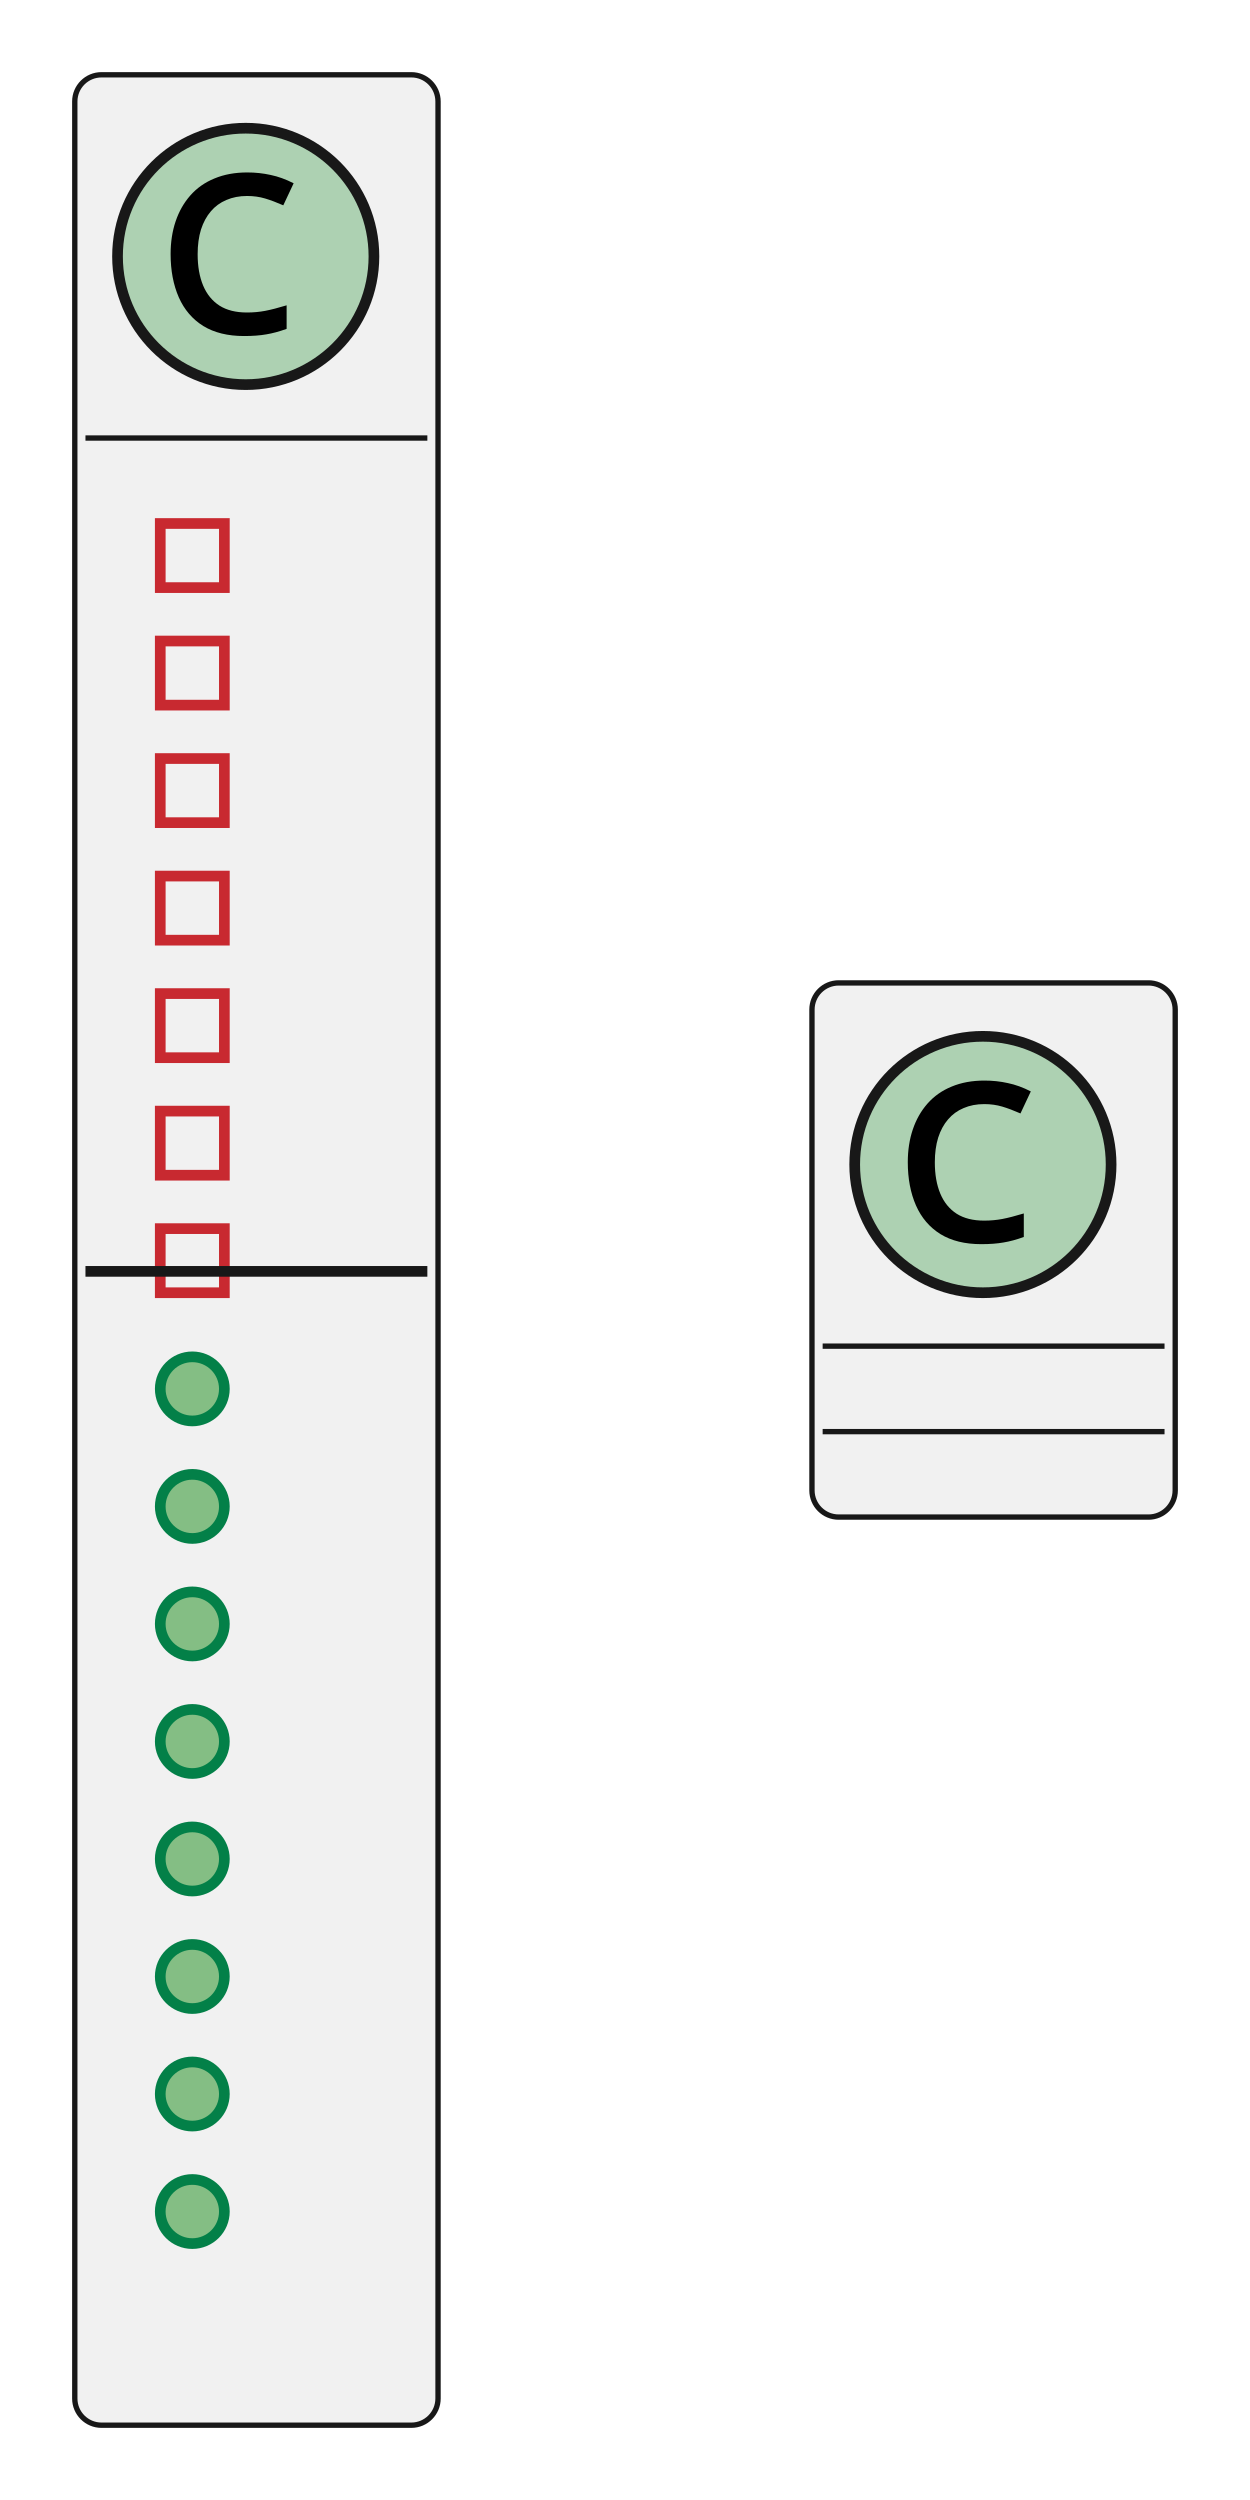
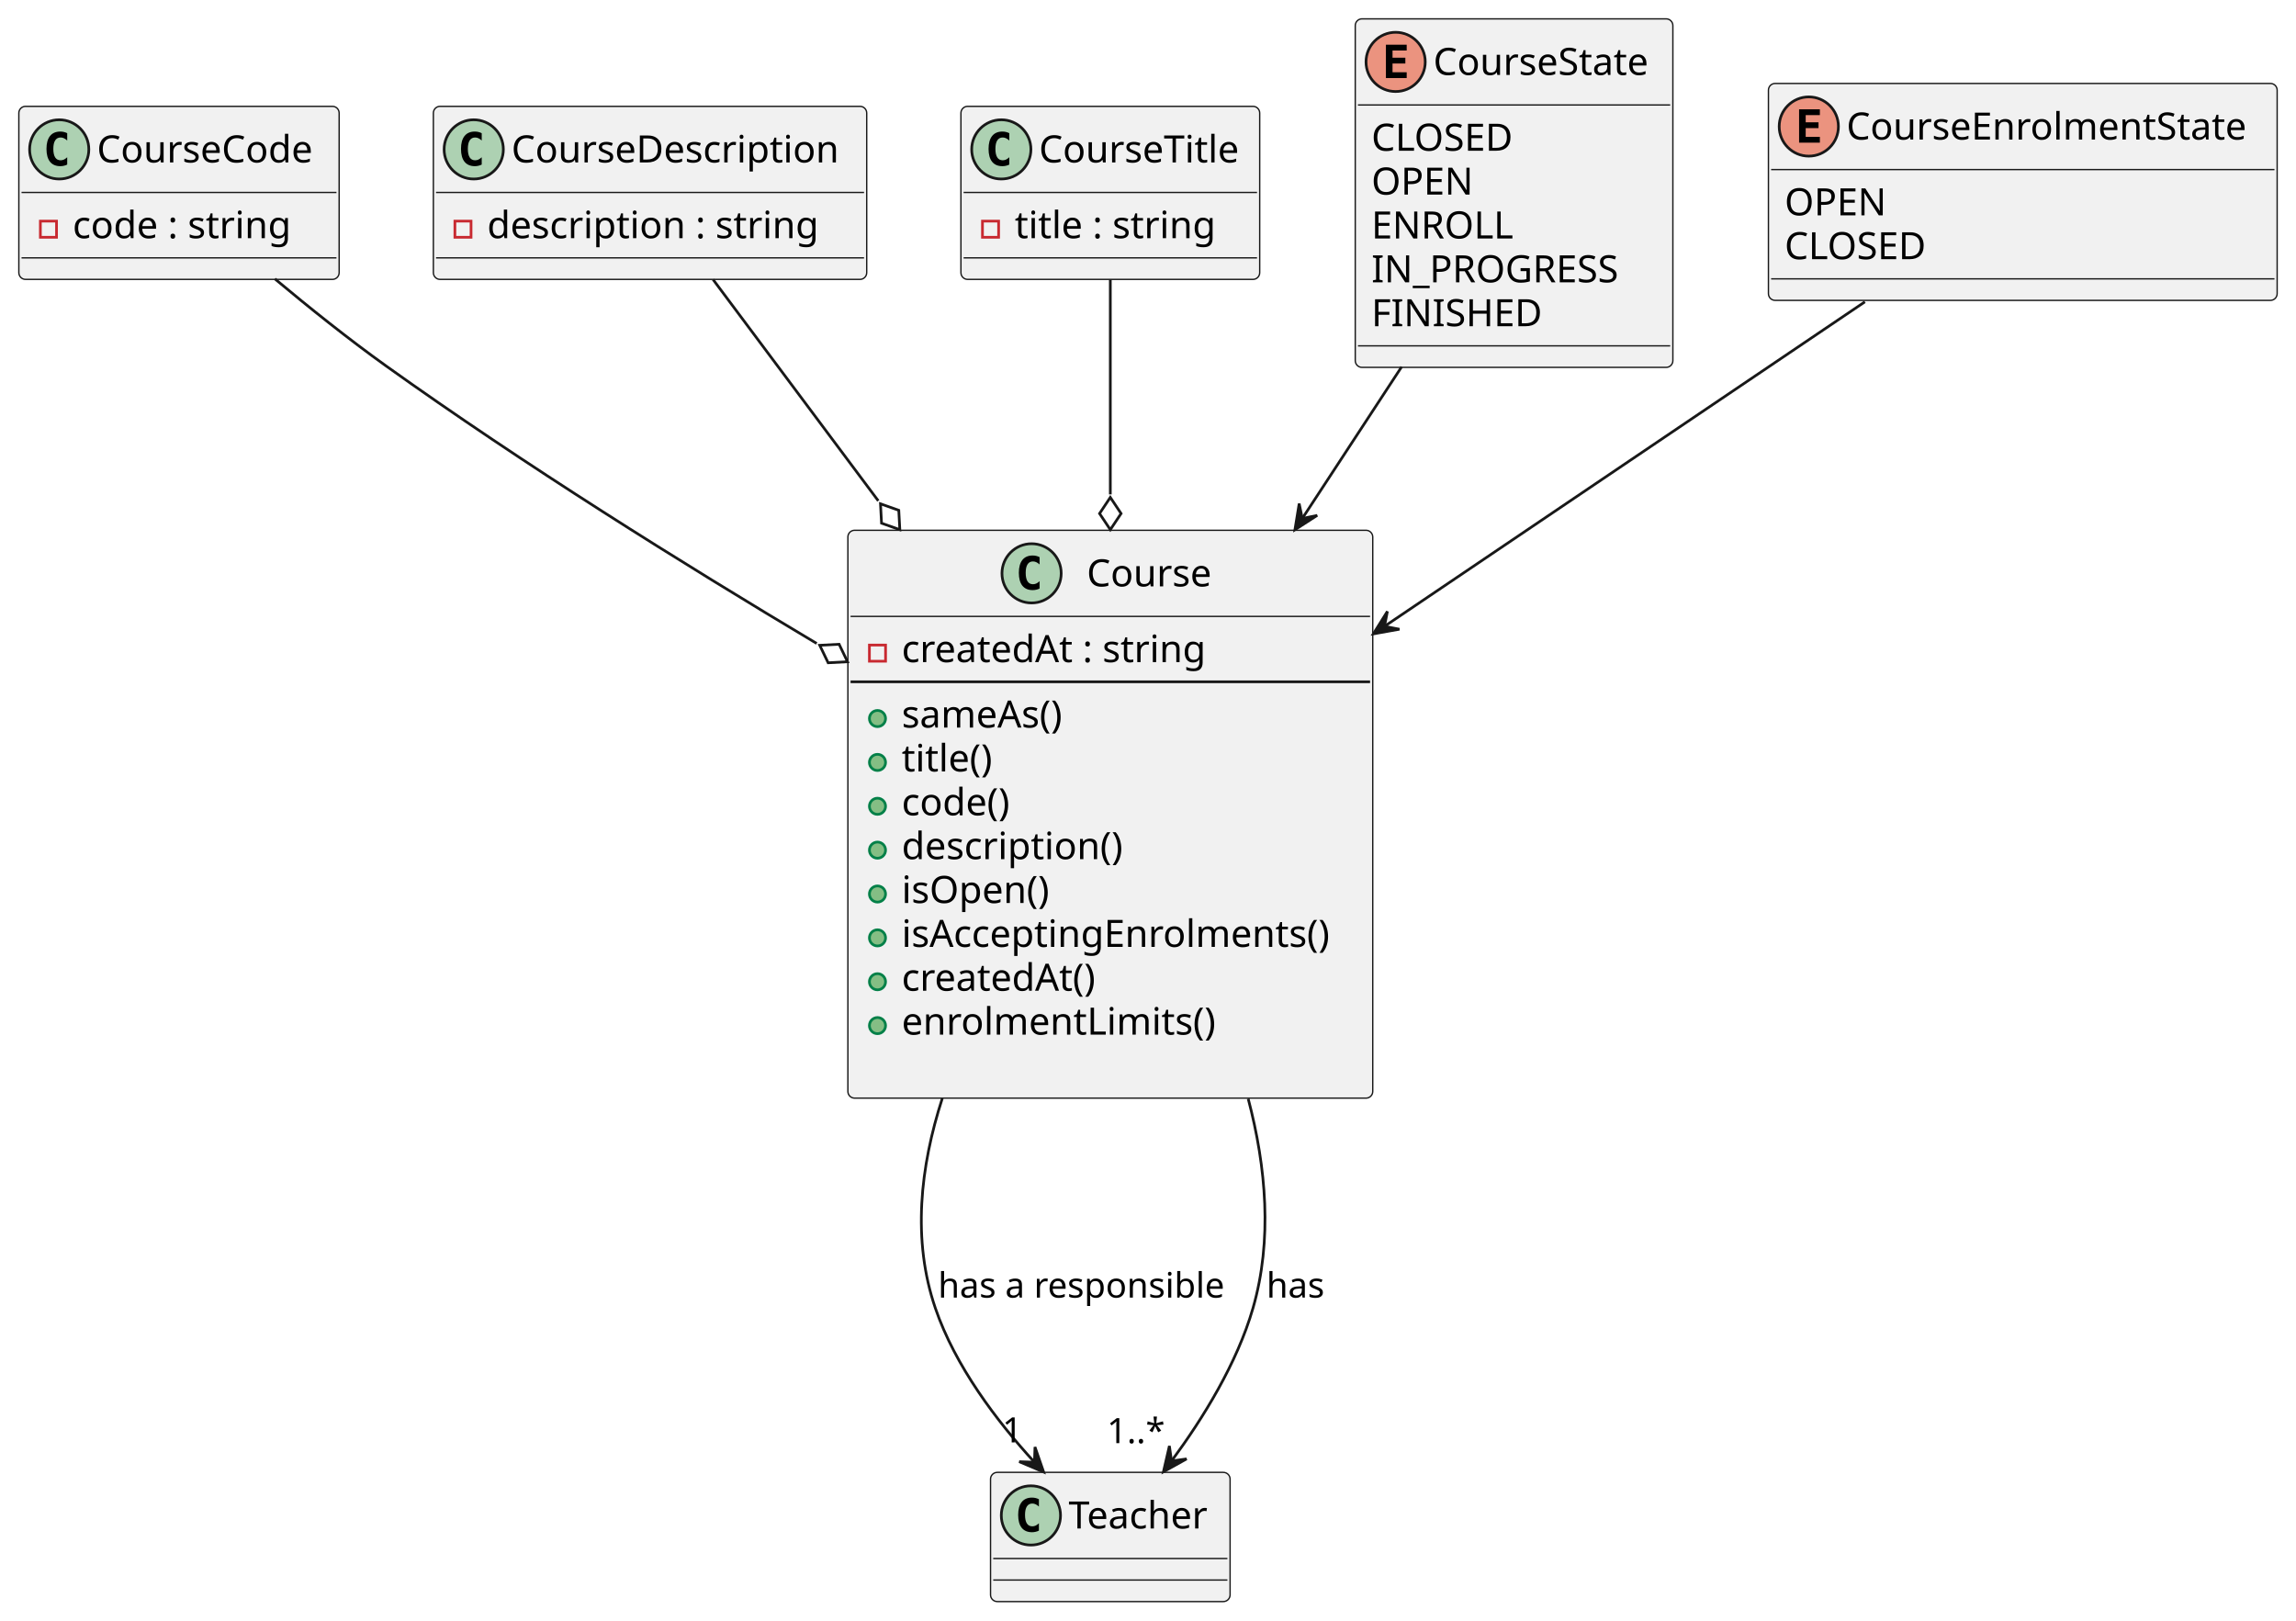
- <svg xmlns="http://www.w3.org/2000/svg" contentStyleType="text/css" height="234px" preserveAspectRatio="none" style="width:117px;height:234px;background:#FFFFFF;" version="1.1" viewBox="0 0 117 234" width="117px" zoomAndPan="magnify">
+ <svg xmlns="http://www.w3.org/2000/svg" contentStyleType="text/css" height="602px" preserveAspectRatio="none" style="width:853px;height:602px;background:#FFFFFF;" version="1.1" viewBox="0 0 853 602" width="853px" zoomAndPan="magnify">
  <defs />
  <g>
    <g id="elem_Course">
-       <rect codeLine="3" fill="#F1F1F1" height="220" id="Course" rx="2.5" ry="2.5" style="stroke:#181818;stroke-width:0.5;" width="34" x="7" y="7" />
-       <ellipse cx="23" cy="24" fill="#ADD1B2" rx="12" ry="12" style="stroke:#181818;stroke-width:1.0;" />
-       <path d="M23.125,18.344 Q22.047,18.344 21.188,18.719 Q20.328,19.078 19.734,19.781 Q19.141,20.469 18.812,21.484 Q18.5,22.5 18.5,23.797 Q18.5,25.5 19.016,26.734 Q19.531,27.953 20.547,28.609 Q21.562,29.25 23.109,29.25 Q24.016,29.25 24.828,29.094 Q25.641,28.938 26.828,28.578 L26.828,30.781 Q25.797,31.156 24.922,31.297 Q24.047,31.453 22.844,31.453 Q20.562,31.453 19.031,30.516 Q17.5,29.562 16.734,27.828 Q15.969,26.078 15.969,23.781 Q15.969,22.109 16.438,20.719 Q16.906,19.328 17.812,18.297 Q18.734,17.25 20.078,16.703 Q21.422,16.141 23.141,16.141 Q24.281,16.141 25.328,16.375 Q26.391,16.594 27.484,17.156 L26.516,19.219 Q25.594,18.812 24.812,18.578 Q24.031,18.344 23.125,18.344 Z " fill="#000000" />
-       <text fill="#000000" font-family="sans-serif" font-size="0" lengthAdjust="spacing" textLength="0" x="38" y="19">Course</text>
-       <line style="stroke:#181818;stroke-width:0.5;" x1="8" x2="40" y1="41" y2="41" />
-       <rect fill="none" height="6" style="stroke:#C82930;stroke-width:1.0;" width="6" x="15" y="49" />
-       <text fill="#000000" font-family="sans-serif" font-size="0" lengthAdjust="spacing" textLength="0" x="28" y="45.5">code : number</text>
-       <rect fill="none" height="6" style="stroke:#C82930;stroke-width:1.0;" width="6" x="15" y="60" />
-       <text fill="#000000" font-family="sans-serif" font-size="0" lengthAdjust="spacing" textLength="0" x="28" y="56.5">title : string</text>
-       <rect fill="none" height="6" style="stroke:#C82930;stroke-width:1.0;" width="6" x="15" y="71" />
-       <text fill="#000000" font-family="sans-serif" font-size="0" lengthAdjust="spacing" textLength="0" x="28" y="67.5">description : string</text>
-       <rect fill="none" height="6" style="stroke:#C82930;stroke-width:1.0;" width="6" x="15" y="82" />
-       <text fill="#000000" font-family="sans-serif" font-size="0" lengthAdjust="spacing" textLength="0" x="28" y="78.5">enrolmentLimits : number</text>
-       <rect fill="none" height="6" style="stroke:#C82930;stroke-width:1.0;" width="6" x="15" y="93" />
-       <text fill="#000000" font-family="sans-serif" font-size="0" lengthAdjust="spacing" textLength="0" x="28" y="89.5">isOpen : boolean</text>
-       <rect fill="none" height="6" style="stroke:#C82930;stroke-width:1.0;" width="6" x="15" y="104" />
-       <text fill="#000000" font-family="sans-serif" font-size="0" lengthAdjust="spacing" textLength="0" x="28" y="100.5">isAcceptingEnrolments : boolean</text>
-       <rect fill="none" height="6" style="stroke:#C82930;stroke-width:1.0;" width="6" x="15" y="115" />
-       <text fill="#000000" font-family="sans-serif" font-size="0" lengthAdjust="spacing" textLength="0" x="28" y="111.5">createdAt : string</text>
-       <line style="stroke:#181818;stroke-width:1.0;" x1="8" x2="40" y1="119" y2="119" />
-       <ellipse cx="18" cy="130" fill="#84BE84" rx="3" ry="3" style="stroke:#038048;stroke-width:1.0;" />
-       <text fill="#000000" font-family="sans-serif" font-size="0" lengthAdjust="spacing" textLength="0" x="28" y="123.5">sameAs()</text>
-       <ellipse cx="18" cy="141" fill="#84BE84" rx="3" ry="3" style="stroke:#038048;stroke-width:1.0;" />
-       <text fill="#000000" font-family="sans-serif" font-size="0" lengthAdjust="spacing" textLength="0" x="28" y="134.5">title()</text>
-       <ellipse cx="18" cy="152" fill="#84BE84" rx="3" ry="3" style="stroke:#038048;stroke-width:1.0;" />
-       <text fill="#000000" font-family="sans-serif" font-size="0" lengthAdjust="spacing" textLength="0" x="28" y="145.5">code()</text>
-       <ellipse cx="18" cy="163" fill="#84BE84" rx="3" ry="3" style="stroke:#038048;stroke-width:1.0;" />
-       <text fill="#000000" font-family="sans-serif" font-size="0" lengthAdjust="spacing" textLength="0" x="28" y="156.5">description()</text>
-       <ellipse cx="18" cy="174" fill="#84BE84" rx="3" ry="3" style="stroke:#038048;stroke-width:1.0;" />
-       <text fill="#000000" font-family="sans-serif" font-size="0" lengthAdjust="spacing" textLength="0" x="28" y="167.5">isOpen()</text>
-       <ellipse cx="18" cy="185" fill="#84BE84" rx="3" ry="3" style="stroke:#038048;stroke-width:1.0;" />
-       <text fill="#000000" font-family="sans-serif" font-size="0" lengthAdjust="spacing" textLength="0" x="28" y="178.5">isAcceptingEnrolments()</text>
-       <ellipse cx="18" cy="196" fill="#84BE84" rx="3" ry="3" style="stroke:#038048;stroke-width:1.0;" />
-       <text fill="#000000" font-family="sans-serif" font-size="0" lengthAdjust="spacing" textLength="0" x="28" y="189.5">createdAt()</text>
-       <ellipse cx="18" cy="207" fill="#84BE84" rx="3" ry="3" style="stroke:#038048;stroke-width:1.0;" />
-       <text fill="#000000" font-family="sans-serif" font-size="0" lengthAdjust="spacing" textLength="0" x="28" y="200.5">enrolmentLimits()</text>
-       <text fill="#000000" font-family="sans-serif" font-size="0" lengthAdjust="spacing" textLength="0" x="28" y="211"> </text>
-       <text fill="#000000" font-family="sans-serif" font-size="0" lengthAdjust="spacing" textLength="0" x="28" y="221"> </text>
+       <rect codeLine="2" fill="#F1F1F1" height="210.969" id="Course" rx="2.5" ry="2.5" style="stroke:#181818;stroke-width:0.5;" width="195" x="315" y="197" />
+       <ellipse cx="383.25" cy="213" fill="#ADD1B2" rx="11" ry="11" style="stroke:#181818;stroke-width:1.0;" />
+       <path d="M386.219,218.641 Q385.641,218.938 385,219.078 Q384.359,219.234 383.656,219.234 Q381.156,219.234 379.828,217.594 Q378.516,215.938 378.516,212.812 Q378.516,209.688 379.828,208.031 Q381.156,206.375 383.656,206.375 Q384.359,206.375 385,206.531 Q385.656,206.688 386.219,206.984 L386.219,209.703 Q385.594,209.125 385,208.859 Q384.406,208.578 383.781,208.578 Q382.438,208.578 381.75,209.656 Q381.062,210.719 381.062,212.812 Q381.062,214.906 381.75,215.984 Q382.438,217.047 383.781,217.047 Q384.406,217.047 385,216.781 Q385.594,216.5 386.219,215.922 L386.219,218.641 Z " fill="#000000" />
+       <text fill="#000000" font-family="sans-serif" font-size="14" lengthAdjust="spacing" textLength="50" x="403.75" y="217.847">Course</text>
+       <line style="stroke:#181818;stroke-width:0.5;" x1="316" x2="509" y1="229" y2="229" />
+       <rect fill="none" height="6" style="stroke:#C82930;stroke-width:1.0;" width="6" x="323" y="239.648" />
+       <text fill="#000000" font-family="sans-serif" font-size="14" lengthAdjust="spacing" textLength="119" x="335" y="245.995">createdAt : string</text>
+       <line style="stroke:#181818;stroke-width:1.0;" x1="316" x2="509" y1="253.297" y2="253.297" />
+       <ellipse cx="326" cy="266.945" fill="#84BE84" rx="3" ry="3" style="stroke:#038048;stroke-width:1.0;" />
+       <text fill="#000000" font-family="sans-serif" font-size="14" lengthAdjust="spacing" textLength="65" x="335" y="270.292">sameAs()</text>
+       <ellipse cx="326" cy="283.242" fill="#84BE84" rx="3" ry="3" style="stroke:#038048;stroke-width:1.0;" />
+       <text fill="#000000" font-family="sans-serif" font-size="14" lengthAdjust="spacing" textLength="35" x="335" y="286.589">title()</text>
+       <ellipse cx="326" cy="299.539" fill="#84BE84" rx="3" ry="3" style="stroke:#038048;stroke-width:1.0;" />
+       <text fill="#000000" font-family="sans-serif" font-size="14" lengthAdjust="spacing" textLength="45" x="335" y="302.886">code()</text>
+       <ellipse cx="326" cy="315.836" fill="#84BE84" rx="3" ry="3" style="stroke:#038048;stroke-width:1.0;" />
+       <text fill="#000000" font-family="sans-serif" font-size="14" lengthAdjust="spacing" textLength="87" x="335" y="319.183">description()</text>
+       <ellipse cx="326" cy="332.133" fill="#84BE84" rx="3" ry="3" style="stroke:#038048;stroke-width:1.0;" />
+       <text fill="#000000" font-family="sans-serif" font-size="14" lengthAdjust="spacing" textLength="59" x="335" y="335.479">isOpen()</text>
+       <ellipse cx="326" cy="348.43" fill="#84BE84" rx="3" ry="3" style="stroke:#038048;stroke-width:1.0;" />
+       <text fill="#000000" font-family="sans-serif" font-size="14" lengthAdjust="spacing" textLength="169" x="335" y="351.776">isAcceptingEnrolments()</text>
+       <ellipse cx="326" cy="364.727" fill="#84BE84" rx="3" ry="3" style="stroke:#038048;stroke-width:1.0;" />
+       <text fill="#000000" font-family="sans-serif" font-size="14" lengthAdjust="spacing" textLength="77" x="335" y="368.073">createdAt()</text>
+       <ellipse cx="326" cy="381.023" fill="#84BE84" rx="3" ry="3" style="stroke:#038048;stroke-width:1.0;" />
+       <text fill="#000000" font-family="sans-serif" font-size="14" lengthAdjust="spacing" textLength="120" x="335" y="384.37">enrolmentLimits()</text>
+       <text fill="#000000" font-family="sans-serif" font-size="14" lengthAdjust="spacing" textLength="4" x="335" y="400.667"> </text>
+     </g>
+     <g id="elem_CourseCode">
+       <rect codeLine="16" fill="#F1F1F1" height="64.297" id="CourseCode" rx="2.5" ry="2.5" style="stroke:#181818;stroke-width:0.5;" width="119" x="7" y="39.5" />
+       <ellipse cx="22" cy="55.5" fill="#ADD1B2" rx="11" ry="11" style="stroke:#181818;stroke-width:1.0;" />
+       <path d="M24.969,61.141 Q24.391,61.438 23.75,61.578 Q23.109,61.734 22.406,61.734 Q19.906,61.734 18.578,60.094 Q17.266,58.438 17.266,55.312 Q17.266,52.188 18.578,50.531 Q19.906,48.875 22.406,48.875 Q23.109,48.875 23.75,49.031 Q24.406,49.188 24.969,49.484 L24.969,52.203 Q24.344,51.625 23.75,51.359 Q23.156,51.078 22.531,51.078 Q21.188,51.078 20.5,52.156 Q19.812,53.219 19.812,55.312 Q19.812,57.406 20.5,58.484 Q21.188,59.547 22.531,59.547 Q23.156,59.547 23.75,59.281 Q24.344,59 24.969,58.422 L24.969,61.141 Z " fill="#000000" />
+       <text fill="#000000" font-family="sans-serif" font-size="14" lengthAdjust="spacing" textLength="87" x="36" y="60.347">CourseCode</text>
+       <line style="stroke:#181818;stroke-width:0.5;" x1="8" x2="125" y1="71.5" y2="71.5" />
+       <rect fill="none" height="6" style="stroke:#C82930;stroke-width:1.0;" width="6" x="15" y="82.148" />
+       <text fill="#000000" font-family="sans-serif" font-size="14" lengthAdjust="spacing" textLength="87" x="27" y="88.495">code : string</text>
+       <line style="stroke:#181818;stroke-width:0.5;" x1="8" x2="125" y1="95.797" y2="95.797" />
+     </g>
+     <g id="elem_CourseDescription">
+       <rect codeLine="20" fill="#F1F1F1" height="64.297" id="CourseDescription" rx="2.5" ry="2.5" style="stroke:#181818;stroke-width:0.5;" width="161" x="161" y="39.5" />
+       <ellipse cx="176" cy="55.5" fill="#ADD1B2" rx="11" ry="11" style="stroke:#181818;stroke-width:1.0;" />
+       <path d="M178.969,61.141 Q178.391,61.438 177.75,61.578 Q177.109,61.734 176.406,61.734 Q173.906,61.734 172.578,60.094 Q171.266,58.438 171.266,55.312 Q171.266,52.188 172.578,50.531 Q173.906,48.875 176.406,48.875 Q177.109,48.875 177.75,49.031 Q178.406,49.188 178.969,49.484 L178.969,52.203 Q178.344,51.625 177.75,51.359 Q177.156,51.078 176.531,51.078 Q175.188,51.078 174.5,52.156 Q173.812,53.219 173.812,55.312 Q173.812,57.406 174.5,58.484 Q175.188,59.547 176.531,59.547 Q177.156,59.547 177.75,59.281 Q178.344,59 178.969,58.422 L178.969,61.141 Z " fill="#000000" />
+       <text fill="#000000" font-family="sans-serif" font-size="14" lengthAdjust="spacing" textLength="129" x="190" y="60.347">CourseDescription</text>
+       <line style="stroke:#181818;stroke-width:0.5;" x1="162" x2="321" y1="71.5" y2="71.5" />
+       <rect fill="none" height="6" style="stroke:#C82930;stroke-width:1.0;" width="6" x="169" y="82.148" />
+       <text fill="#000000" font-family="sans-serif" font-size="14" lengthAdjust="spacing" textLength="129" x="181" y="88.495">description : string</text>
+       <line style="stroke:#181818;stroke-width:0.5;" x1="162" x2="321" y1="95.797" y2="95.797" />
+     </g>
+     <g id="elem_CourseTitle">
+       <rect codeLine="24" fill="#F1F1F1" height="64.297" id="CourseTitle" rx="2.5" ry="2.5" style="stroke:#181818;stroke-width:0.5;" width="111" x="357" y="39.5" />
+       <ellipse cx="372" cy="55.5" fill="#ADD1B2" rx="11" ry="11" style="stroke:#181818;stroke-width:1.0;" />
+       <path d="M374.969,61.141 Q374.391,61.438 373.75,61.578 Q373.109,61.734 372.406,61.734 Q369.906,61.734 368.578,60.094 Q367.266,58.438 367.266,55.312 Q367.266,52.188 368.578,50.531 Q369.906,48.875 372.406,48.875 Q373.109,48.875 373.75,49.031 Q374.406,49.188 374.969,49.484 L374.969,52.203 Q374.344,51.625 373.75,51.359 Q373.156,51.078 372.531,51.078 Q371.188,51.078 370.5,52.156 Q369.812,53.219 369.812,55.312 Q369.812,57.406 370.5,58.484 Q371.188,59.547 372.531,59.547 Q373.156,59.547 373.75,59.281 Q374.344,59 374.969,58.422 L374.969,61.141 Z " fill="#000000" />
+       <text fill="#000000" font-family="sans-serif" font-size="14" lengthAdjust="spacing" textLength="79" x="386" y="60.347">CourseTitle</text>
+       <line style="stroke:#181818;stroke-width:0.5;" x1="358" x2="467" y1="71.5" y2="71.5" />
+       <rect fill="none" height="6" style="stroke:#C82930;stroke-width:1.0;" width="6" x="365" y="82.148" />
+       <text fill="#000000" font-family="sans-serif" font-size="14" lengthAdjust="spacing" textLength="77" x="377" y="88.495">title : string</text>
+       <line style="stroke:#181818;stroke-width:0.5;" x1="358" x2="467" y1="95.797" y2="95.797" />
+     </g>
+     <g id="elem_CourseState">
+       <rect codeLine="28" fill="#F1F1F1" height="129.484" id="CourseState" rx="2.5" ry="2.5" style="stroke:#181818;stroke-width:0.5;" width="118" x="503.5" y="7" />
+       <ellipse cx="518.5" cy="23" fill="#EB937F" rx="11" ry="11" style="stroke:#181818;stroke-width:1.0;" />
+       <path d="M522.609,29 L514.891,29 L514.891,16.609 L522.609,16.609 L522.609,18.766 L517.344,18.766 L517.344,21.438 L522.109,21.438 L522.109,23.594 L517.344,23.594 L517.344,26.844 L522.609,26.844 L522.609,29 Z " fill="#000000" />
+       <text fill="#000000" font-family="sans-serif" font-size="14" lengthAdjust="spacing" textLength="86" x="532.5" y="27.847">CourseState</text>
+       <line style="stroke:#181818;stroke-width:0.5;" x1="504.5" x2="620.5" y1="39" y2="39" />
+       <text fill="#000000" font-family="sans-serif" font-size="14" lengthAdjust="spacing" textLength="57" x="509.5" y="55.995">CLOSED</text>
+       <text fill="#000000" font-family="sans-serif" font-size="14" lengthAdjust="spacing" textLength="39" x="509.5" y="72.292">OPEN</text>
+       <text fill="#000000" font-family="sans-serif" font-size="14" lengthAdjust="spacing" textLength="54" x="509.5" y="88.589">ENROLL</text>
+       <text fill="#000000" font-family="sans-serif" font-size="14" lengthAdjust="spacing" textLength="98" x="509.5" y="104.886">IN_PROGRESS</text>
+       <text fill="#000000" font-family="sans-serif" font-size="14" lengthAdjust="spacing" textLength="63" x="509.5" y="121.183">FINISHED</text>
+       <line style="stroke:#181818;stroke-width:0.5;" x1="504.5" x2="620.5" y1="128.484" y2="128.484" />
+     </g>
+     <g id="elem_CourseEnrolmentState">
+       <rect codeLine="36" fill="#F1F1F1" height="80.594" id="CourseEnrolmentState" rx="2.5" ry="2.5" style="stroke:#181818;stroke-width:0.5;" width="189" x="657" y="31" />
+       <ellipse cx="672" cy="47" fill="#EB937F" rx="11" ry="11" style="stroke:#181818;stroke-width:1.0;" />
+       <path d="M676.109,53 L668.391,53 L668.391,40.609 L676.109,40.609 L676.109,42.766 L670.844,42.766 L670.844,45.438 L675.609,45.438 L675.609,47.594 L670.844,47.594 L670.844,50.844 L676.109,50.844 L676.109,53 Z " fill="#000000" />
+       <text fill="#000000" font-family="sans-serif" font-size="14" lengthAdjust="spacing" textLength="157" x="686" y="51.847">CourseEnrolmentState</text>
+       <line style="stroke:#181818;stroke-width:0.5;" x1="658" x2="845" y1="63" y2="63" />
+       <text fill="#000000" font-family="sans-serif" font-size="14" lengthAdjust="spacing" textLength="39" x="663" y="79.995">OPEN</text>
+       <text fill="#000000" font-family="sans-serif" font-size="14" lengthAdjust="spacing" textLength="57" x="663" y="96.292">CLOSED</text>
+       <line style="stroke:#181818;stroke-width:0.5;" x1="658" x2="845" y1="103.594" y2="103.594" />
    </g>
    <g id="elem_Teacher">
-       <rect codeLine="24" fill="#F1F1F1" height="50" id="Teacher" rx="2.5" ry="2.5" style="stroke:#181818;stroke-width:0.5;" width="34" x="76" y="92" />
-       <ellipse cx="92" cy="109" fill="#ADD1B2" rx="12" ry="12" style="stroke:#181818;stroke-width:1.0;" />
-       <path d="M92.125,103.344 Q91.047,103.344 90.188,103.719 Q89.328,104.078 88.734,104.781 Q88.141,105.469 87.812,106.484 Q87.5,107.5 87.5,108.797 Q87.5,110.5 88.016,111.734 Q88.531,112.953 89.547,113.609 Q90.562,114.25 92.109,114.25 Q93.016,114.25 93.828,114.094 Q94.641,113.938 95.828,113.578 L95.828,115.781 Q94.797,116.156 93.922,116.297 Q93.047,116.453 91.844,116.453 Q89.562,116.453 88.031,115.516 Q86.5,114.562 85.734,112.828 Q84.969,111.078 84.969,108.781 Q84.969,107.109 85.438,105.719 Q85.906,104.328 86.812,103.297 Q87.734,102.25 89.078,101.703 Q90.422,101.141 92.141,101.141 Q93.281,101.141 94.328,101.375 Q95.391,101.594 96.484,102.156 L95.516,104.219 Q94.594,103.812 93.812,103.578 Q93.031,103.344 92.125,103.344 Z " fill="#000000" />
-       <text fill="#000000" font-family="sans-serif" font-size="0" lengthAdjust="spacing" textLength="0" x="107" y="104">Teacher</text>
-       <line style="stroke:#181818;stroke-width:0.5;" x1="77" x2="109" y1="126" y2="126" />
-       <line style="stroke:#181818;stroke-width:0.5;" x1="77" x2="109" y1="134" y2="134" />
+       <rect codeLine="42" fill="#F1F1F1" height="48" id="Teacher" rx="2.5" ry="2.5" style="stroke:#181818;stroke-width:0.5;" width="89" x="368" y="547" />
+       <ellipse cx="383" cy="563" fill="#ADD1B2" rx="11" ry="11" style="stroke:#181818;stroke-width:1.0;" />
+       <path d="M385.969,568.641 Q385.391,568.938 384.75,569.078 Q384.109,569.234 383.406,569.234 Q380.906,569.234 379.578,567.594 Q378.266,565.938 378.266,562.812 Q378.266,559.688 379.578,558.031 Q380.906,556.375 383.406,556.375 Q384.109,556.375 384.75,556.531 Q385.406,556.688 385.969,556.984 L385.969,559.703 Q385.344,559.125 384.75,558.859 Q384.156,558.578 383.531,558.578 Q382.188,558.578 381.5,559.656 Q380.812,560.719 380.812,562.812 Q380.812,564.906 381.5,565.984 Q382.188,567.047 383.531,567.047 Q384.156,567.047 384.75,566.781 Q385.344,566.5 385.969,565.922 L385.969,568.641 Z " fill="#000000" />
+       <text fill="#000000" font-family="sans-serif" font-size="14" lengthAdjust="spacing" textLength="57" x="397" y="567.847">Teacher</text>
+       <line style="stroke:#181818;stroke-width:0.5;" x1="369" x2="456" y1="579" y2="579" />
+       <line style="stroke:#181818;stroke-width:0.5;" x1="369" x2="456" y1="587" y2="587" />
+     </g>
+     <g id="link_CourseCode_Course">
+       <path codeLine="46" d="M102.11,103.6 C114.87,114.27 129.54,126.02 143.5,136 C194.51,172.46 253.61,209.37 303.41,239.05 " fill="none" id="CourseCode-to-Course" style="stroke:#181818;stroke-width:1.0;" />
+       <polygon fill="none" points="314.87,245.85,311.748,239.35,304.546,239.732,307.669,246.232,314.87,245.85" style="stroke:#181818;stroke-width:1.0;" />
+     </g>
+     <g id="link_CourseTitle_Course">
+       <path codeLine="47" d="M412.5,103.86 C412.5,124.94 412.5,154.16 412.5,183.68 " fill="none" id="CourseTitle-to-Course" style="stroke:#181818;stroke-width:1.0;" />
+       <polygon fill="none" points="412.5,196.78,416.5,190.78,412.5,184.78,408.5,190.78,412.5,196.78" style="stroke:#181818;stroke-width:1.0;" />
+     </g>
+     <g id="link_CourseDescription_Course">
+       <path codeLine="48" d="M264.92,103.86 C281.08,125.5 303.66,155.74 326.3,186.07 " fill="none" id="CourseDescription-to-Course" style="stroke:#181818;stroke-width:1.0;" />
+       <polygon fill="none" points="334.3,196.78,333.911,189.579,327.115,187.169,327.504,194.369,334.3,196.78" style="stroke:#181818;stroke-width:1.0;" />
+     </g>
+     <g id="link_CourseState_Course">
+       <path codeLine="49" d="M520.72,136.29 C509.27,153.76 496.54,173.21 483.93,192.45 " fill="none" id="CourseState-to-Course" style="stroke:#181818;stroke-width:1.0;" />
+       <polygon fill="#181818" points="481.08,196.81,489.358,191.475,483.82,192.628,482.667,187.09,481.08,196.81" style="stroke:#181818;stroke-width:1.0;" />
+     </g>
+     <g id="link_CourseEnrolmentState_Course">
+       <path codeLine="50" d="M692.84,112.13 C643.8,145.26 572.71,193.28 514.39,232.67 " fill="none" id="CourseEnrolmentState-to-Course" style="stroke:#181818;stroke-width:1.0;" />
+       <polygon fill="#181818" points="510.22,235.49,519.917,233.764,514.363,232.69,515.437,227.136,510.22,235.49" style="stroke:#181818;stroke-width:1.0;" />
+     </g>
+     <g id="link_Course_Teacher">
+       <path codeLine="52" d="M350.08,408.05 C341.85,433.51 338.85,460.7 347.5,486 C354.87,507.55 370.26,527.87 384.22,543.12 " fill="none" id="Course-to-Teacher" style="stroke:#181818;stroke-width:1.0;" />
+       <polygon fill="#181818" points="387.73,546.88,384.512,537.572,384.318,543.225,378.664,543.031,387.73,546.88" style="stroke:#181818;stroke-width:1.0;" />
+       <text fill="#000000" font-family="sans-serif" font-size="13" lengthAdjust="spacing" textLength="112" x="348.5" y="482.067">has a responsible</text>
+       <text fill="#000000" font-family="sans-serif" font-size="13" lengthAdjust="spacing" textLength="8" x="372.358" y="535.861">1</text>
+     </g>
+     <g id="link_Course_Teacher">
+       <path codeLine="53" d="M463.73,408.2 C470.43,433.65 472.78,460.8 465.5,486 C459.55,506.59 446.88,526.99 435.42,542.53 " fill="none" id="Course-to-Teacher-1" style="stroke:#181818;stroke-width:1.0;" />
+       <polygon fill="#181818" points="432.23,546.78,440.841,542,435.239,542.787,434.452,537.185,432.23,546.78" style="stroke:#181818;stroke-width:1.0;" />
+       <text fill="#000000" font-family="sans-serif" font-size="13" lengthAdjust="spacing" textLength="23" x="470.5" y="482.067">has</text>
+       <text fill="#000000" font-family="sans-serif" font-size="13" lengthAdjust="spacing" textLength="23" x="411.236" y="536.131">1..*</text>
    </g>
  </g>
</svg>
